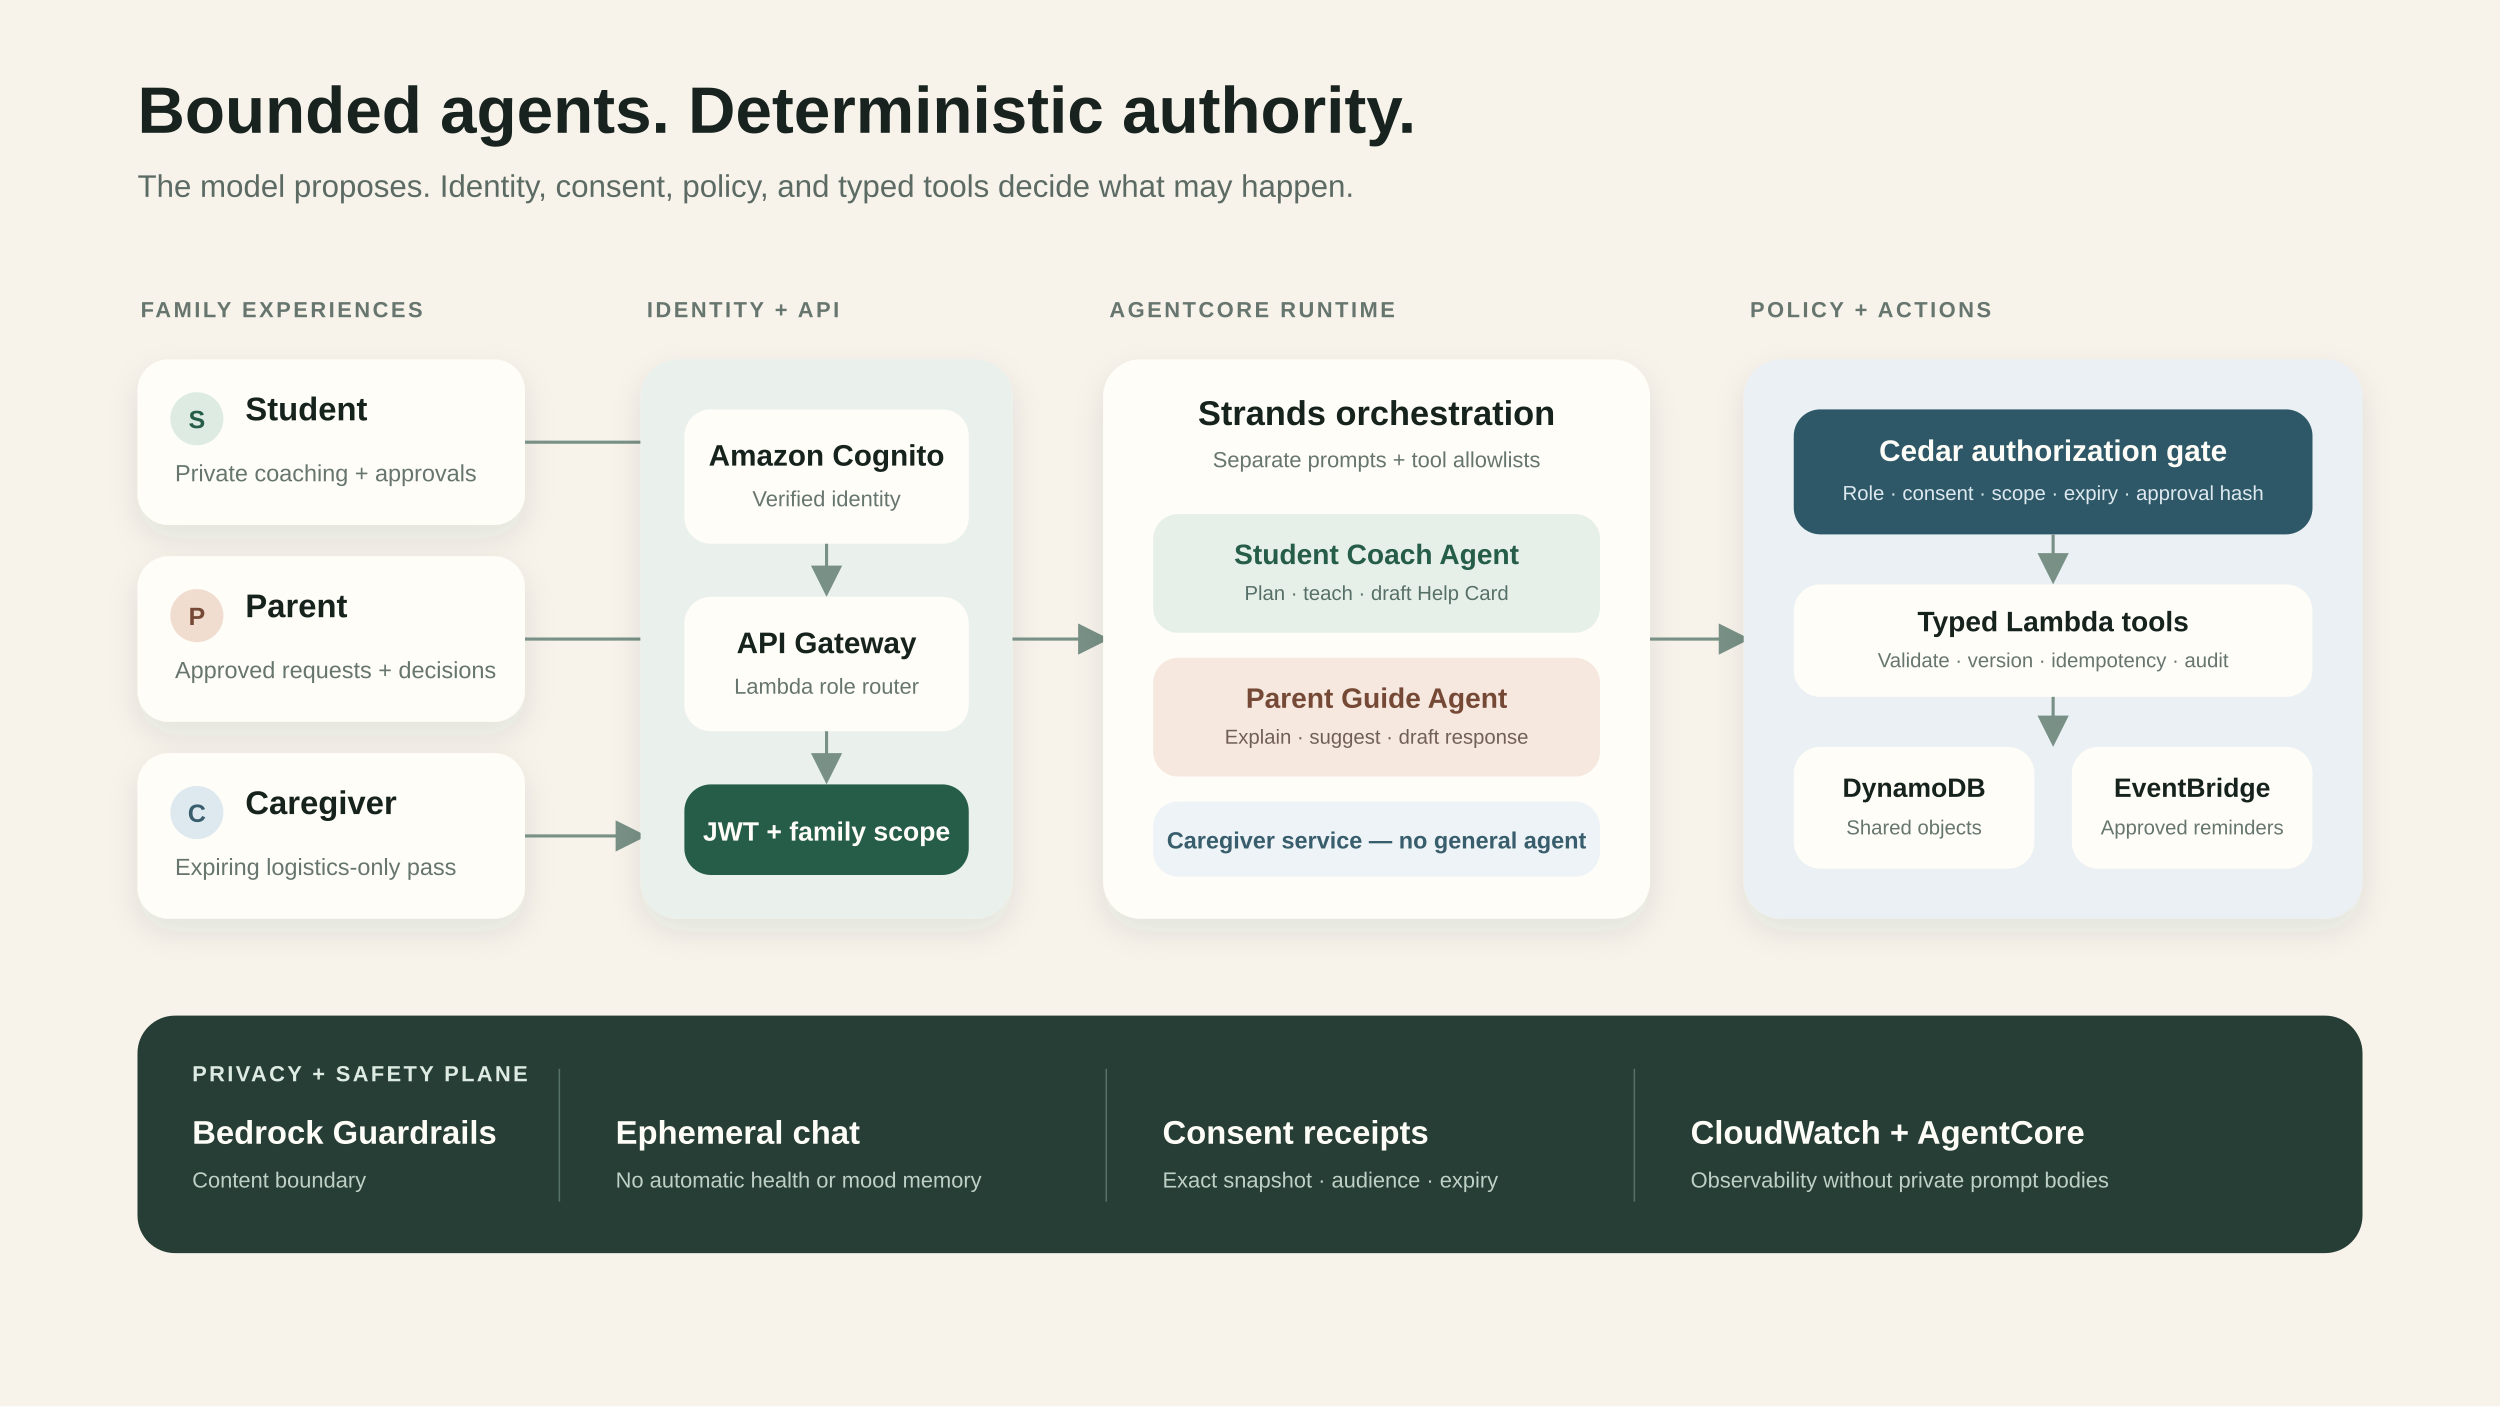
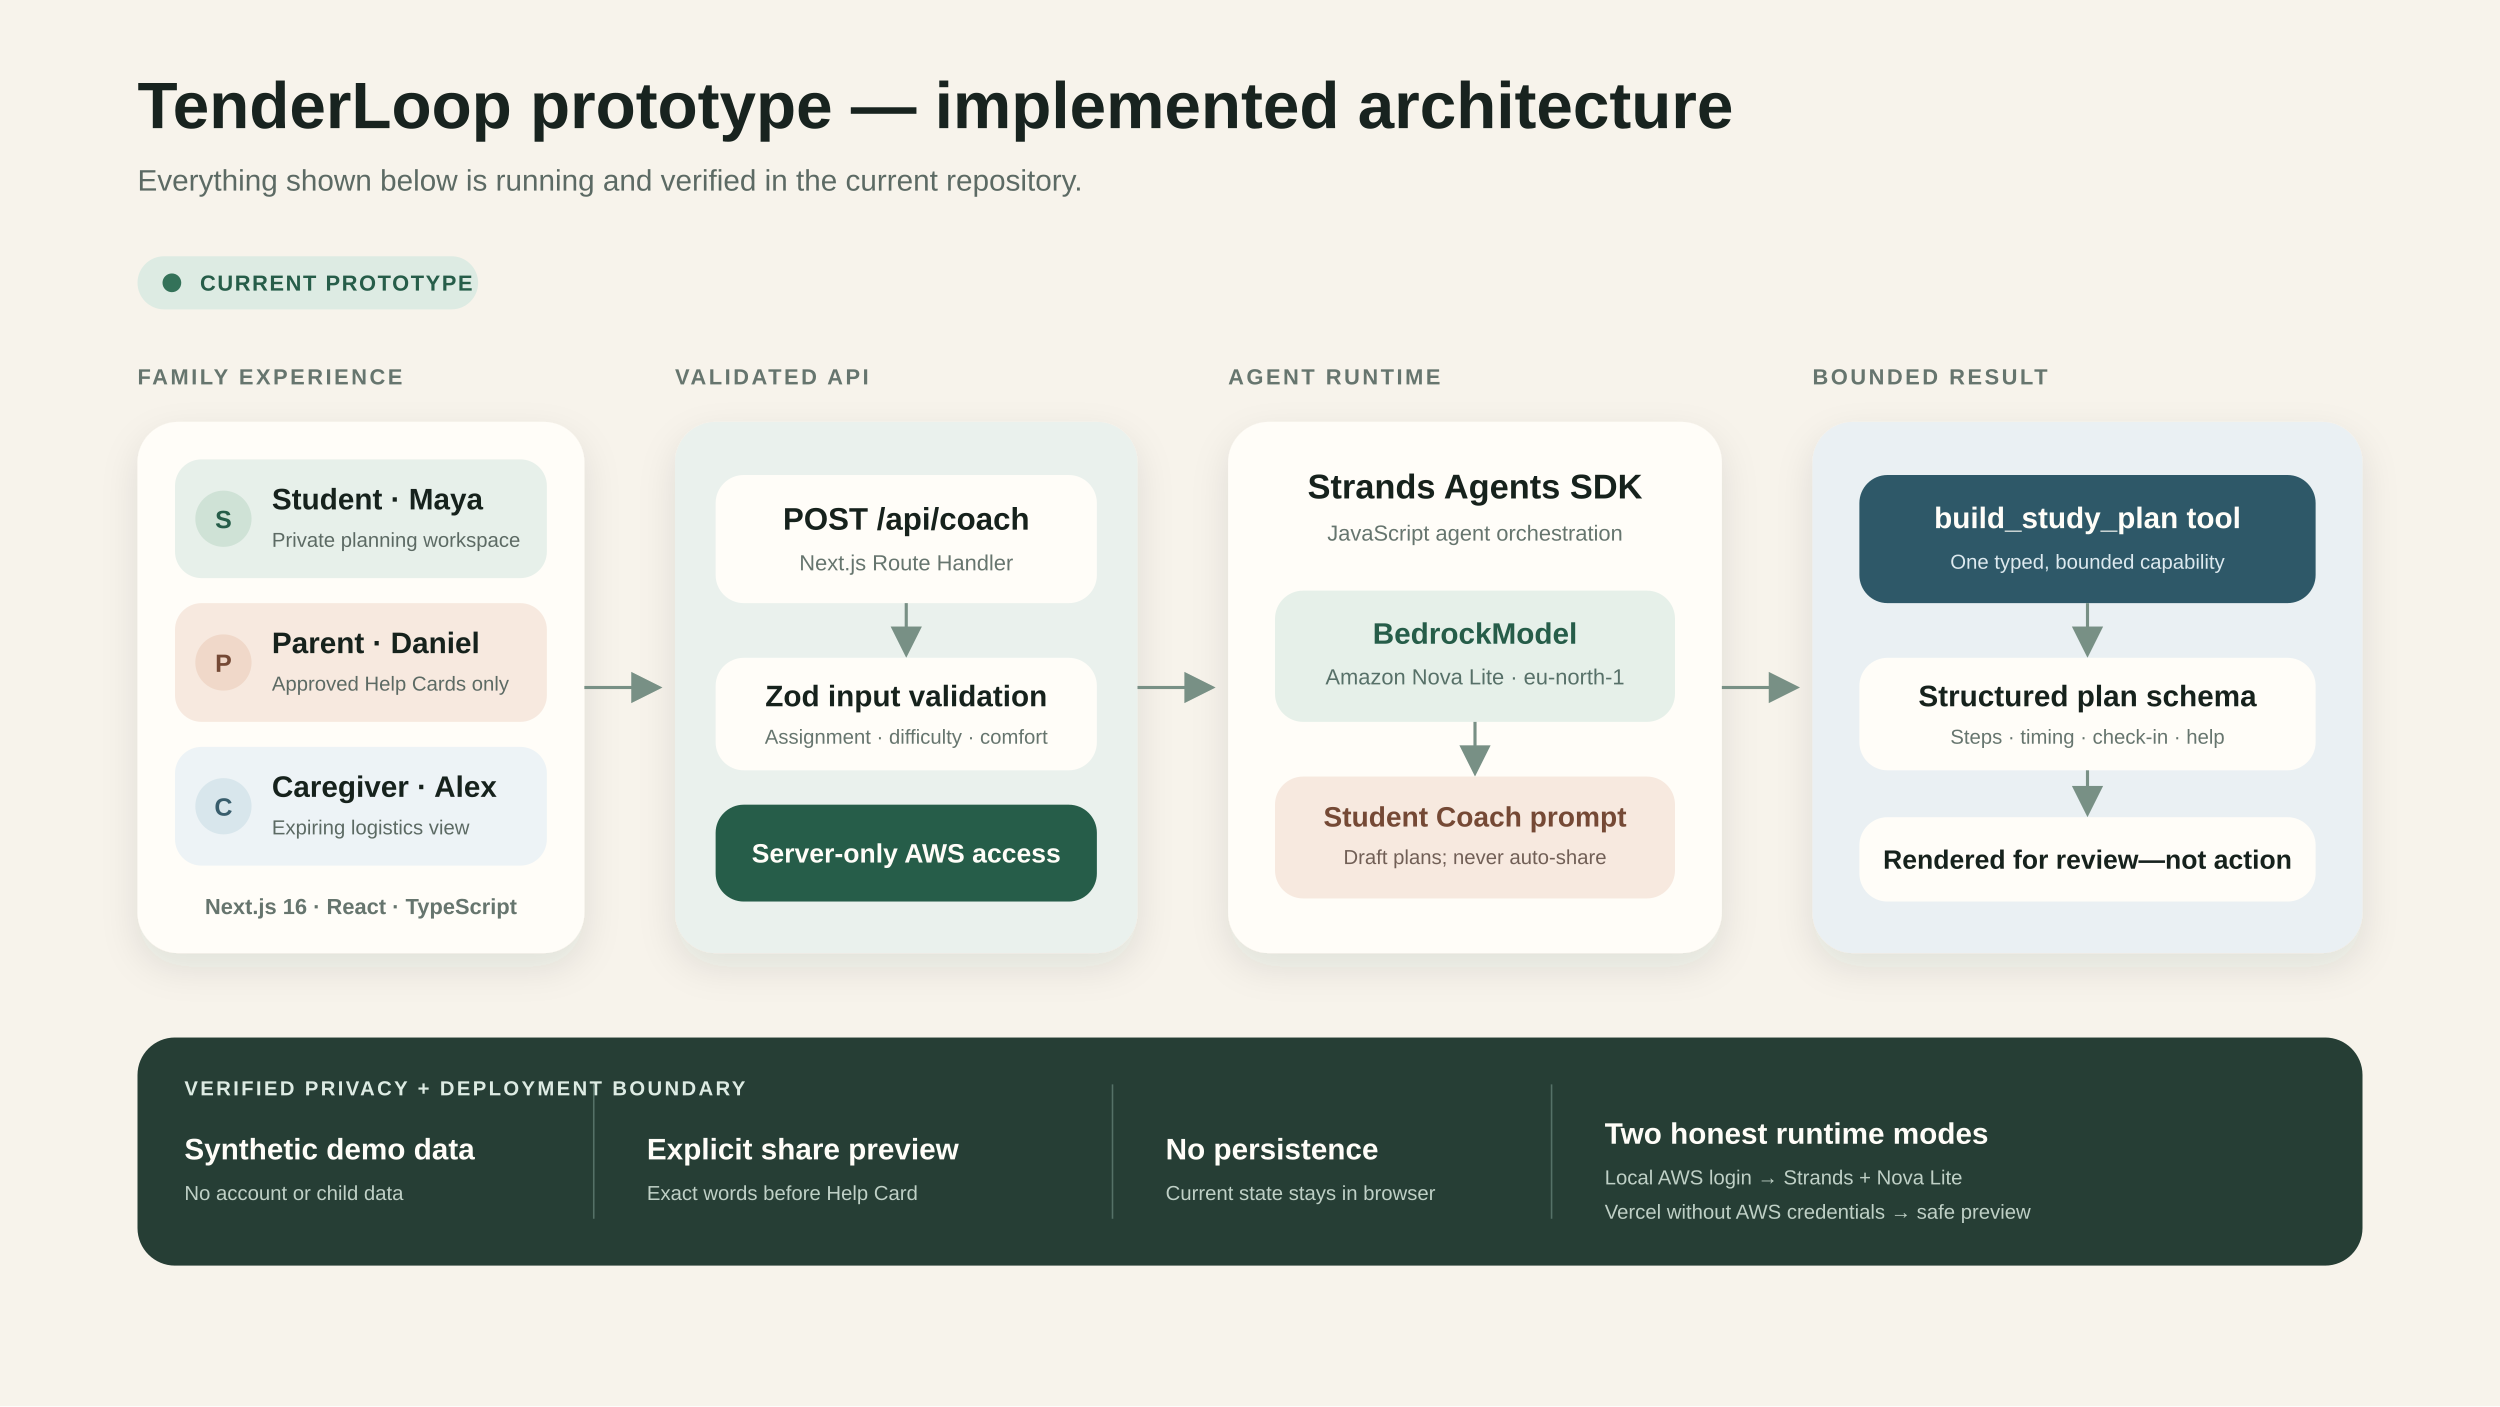
<svg xmlns="http://www.w3.org/2000/svg" width="1600" height="900" viewBox="0 0 1600 900" role="img" aria-labelledby="title desc">
  <defs>
    <marker id="arrow" markerWidth="10" markerHeight="10" refX="8" refY="5" orient="auto">
      <path d="M0 0L10 5L0 10Z" fill="#789085" />
    </marker>
-     <filter id="shadow" x="-20%" y="-30%" width="140%" height="160%">
-       <feDropShadow dx="0" dy="8" stdDeviation="10" flood-color="#253D34" flood-opacity=".09" />
+     <filter id="shadow" x="-20%" y="-30%" width="140%" height="170%">
+       <feDropShadow dx="0" dy="9" stdDeviation="12" flood-color="#253D34" flood-opacity=".1" />
    </filter>
  </defs>
  <rect width="1600" height="900" fill="#F7F3EB" />
-   <text x="88" y="85" fill="#18231F" font-family="Arial, Helvetica, sans-serif" font-size="42" font-weight="700">Bounded agents. Deterministic authority.</text>
-   <text x="88" y="126" fill="#5C6A64" font-family="Arial, Helvetica, sans-serif" font-size="20">The model proposes. Identity, consent, policy, and typed tools decide what may happen.</text>
  <g font-family="Arial, Helvetica, sans-serif">
-     <text x="90" y="203" fill="#66756E" font-size="14" font-weight="700" letter-spacing="1.6">FAMILY EXPERIENCES</text>
+     <text x="88" y="82" fill="#18231F" font-size="42" font-weight="700">TenderLoop prototype — implemented architecture</text>
+     <text x="88" y="122" fill="#5C6A64" font-size="19">Everything shown below is running and verified in the current repository.</text>
+     <g transform="translate(88 164)">
+       <rect width="218" height="34" rx="17" fill="#DDEBE3" />
+       <circle cx="22" cy="17" r="6" fill="#347259" />
+       <text x="40" y="22" fill="#265D49" font-size="14" font-weight="700" letter-spacing="1">CURRENT PROTOTYPE</text>
+     </g>
+     <text x="88" y="246" fill="#66756E" font-size="14" font-weight="700" letter-spacing="1.6">FAMILY EXPERIENCE</text>
+     <text x="432" y="246" fill="#66756E" font-size="14" font-weight="700" letter-spacing="1.6">VALIDATED API</text>
+     <text x="786" y="246" fill="#66756E" font-size="14" font-weight="700" letter-spacing="1.6">AGENT RUNTIME</text>
+     <text x="1160" y="246" fill="#66756E" font-size="14" font-weight="700" letter-spacing="1.6">BOUNDED RESULT</text>
    <g filter="url(#shadow)">
-       <rect x="88" y="230" width="248" height="106" rx="20" fill="#FFFDF8" />
-       <circle cx="126" cy="268" r="17" fill="#DDEBE3" />
-       <text x="126" y="274" text-anchor="middle" fill="#265D49" font-size="16" font-weight="700">S</text>
-       <text x="157" y="269" fill="#18231F" font-size="21" font-weight="700">Student</text>
-       <text x="112" y="308" fill="#66756E" font-size="15">Private coaching + approvals</text>
-       <rect x="88" y="356" width="248" height="106" rx="20" fill="#FFFDF8" />
-       <circle cx="126" cy="394" r="17" fill="#F1DDD0" />
-       <text x="126" y="400" text-anchor="middle" fill="#754A36" font-size="16" font-weight="700">P</text>
-       <text x="157" y="395" fill="#18231F" font-size="21" font-weight="700">Parent</text>
-       <text x="112" y="434" fill="#66756E" font-size="15">Approved requests + decisions</text>
-       <rect x="88" y="482" width="248" height="106" rx="20" fill="#FFFDF8" />
-       <circle cx="126" cy="520" r="17" fill="#DDE9EF" />
-       <text x="126" y="526" text-anchor="middle" fill="#385D6C" font-size="16" font-weight="700">C</text>
-       <text x="157" y="521" fill="#18231F" font-size="21" font-weight="700">Caregiver</text>
-       <text x="112" y="560" fill="#66756E" font-size="15">Expiring logistics-only pass</text>
+       <rect x="88" y="270" width="286" height="340" rx="26" fill="#FFFDF8" />
+       <rect x="112" y="294" width="238" height="76" rx="17" fill="#E7F0EA" />
+       <circle cx="143" cy="332" r="18" fill="#CFE2D6" />
+       <text x="143" y="338" text-anchor="middle" fill="#265D49" font-size="16" font-weight="700">S</text>
+       <text x="174" y="326" fill="#18231F" font-size="19" font-weight="700">Student · Maya</text>
+       <text x="174" y="350" fill="#5C6A64" font-size="13">Private planning workspace</text>
+       <rect x="112" y="386" width="238" height="76" rx="17" fill="#F7E9DF" />
+       <circle cx="143" cy="424" r="18" fill="#F0D8C9" />
+       <text x="143" y="430" text-anchor="middle" fill="#754A36" font-size="16" font-weight="700">P</text>
+       <text x="174" y="418" fill="#18231F" font-size="19" font-weight="700">Parent · Daniel</text>
+       <text x="174" y="442" fill="#5C6A64" font-size="13">Approved Help Cards only</text>
+       <rect x="112" y="478" width="238" height="76" rx="17" fill="#EDF3F6" />
+       <circle cx="143" cy="516" r="18" fill="#D8E6EC" />
+       <text x="143" y="522" text-anchor="middle" fill="#385D6C" font-size="16" font-weight="700">C</text>
+       <text x="174" y="510" fill="#18231F" font-size="19" font-weight="700">Caregiver · Alex</text>
+       <text x="174" y="534" fill="#5C6A64" font-size="13">Expiring logistics view</text>
+       <text x="231" y="585" text-anchor="middle" fill="#66756E" font-size="14" font-weight="700">Next.js 16 · React · TypeScript</text>
+       <rect x="432" y="270" width="296" height="340" rx="26" fill="#EAF1ED" />
+       <rect x="458" y="304" width="244" height="82" rx="18" fill="#FFFDF8" />
+       <text x="580" y="339" text-anchor="middle" fill="#18231F" font-size="20" font-weight="700">POST /api/coach</text>
+       <text x="580" y="365" text-anchor="middle" fill="#66756E" font-size="14">Next.js Route Handler</text>
+       <path d="M580 386V417" stroke="#789085" stroke-width="2" marker-end="url(#arrow)" />
+       <rect x="458" y="421" width="244" height="72" rx="18" fill="#FFFDF8" />
+       <text x="580" y="452" text-anchor="middle" fill="#18231F" font-size="19" font-weight="700">Zod input validation</text>
+       <text x="580" y="476" text-anchor="middle" fill="#66756E" font-size="13">Assignment · difficulty · comfort</text>
+       <rect x="458" y="515" width="244" height="62" rx="18" fill="#265D49" />
+       <text x="580" y="552" text-anchor="middle" fill="#FFFDF8" font-size="17" font-weight="700">Server-only AWS access</text>
+       <rect x="786" y="270" width="316" height="340" rx="26" fill="#FFFDF8" />
+       <text x="944" y="319" text-anchor="middle" fill="#18231F" font-size="22" font-weight="700">Strands Agents SDK</text>
+       <text x="944" y="346" text-anchor="middle" fill="#66756E" font-size="14">JavaScript agent orchestration</text>
+       <rect x="816" y="378" width="256" height="84" rx="18" fill="#E6F0E9" />
+       <text x="944" y="412" text-anchor="middle" fill="#265D49" font-size="19" font-weight="700">BedrockModel</text>
+       <text x="944" y="438" text-anchor="middle" fill="#577068" font-size="14">Amazon Nova Lite · eu-north-1</text>
+       <path d="M944 462V493" stroke="#789085" stroke-width="2" marker-end="url(#arrow)" />
+       <rect x="816" y="497" width="256" height="78" rx="18" fill="#F7E9DF" />
+       <text x="944" y="529" text-anchor="middle" fill="#754A36" font-size="18" font-weight="700">Student Coach prompt</text>
+       <text x="944" y="553" text-anchor="middle" fill="#715F56" font-size="13">Draft plans; never auto-share</text>
+       <rect x="1160" y="270" width="352" height="340" rx="26" fill="#EAF0F3" />
+       <rect x="1190" y="304" width="292" height="82" rx="18" fill="#2E5968" />
+       <text x="1336" y="338" text-anchor="middle" fill="#FFFDF8" font-size="19" font-weight="700">build_study_plan tool</text>
+       <text x="1336" y="364" text-anchor="middle" fill="#DDE9EF" font-size="13">One typed, bounded capability</text>
+       <path d="M1336 386V417" stroke="#789085" stroke-width="2" marker-end="url(#arrow)" />
+       <rect x="1190" y="421" width="292" height="72" rx="18" fill="#FFFDF8" />
+       <text x="1336" y="452" text-anchor="middle" fill="#18231F" font-size="19" font-weight="700">Structured plan schema</text>
+       <text x="1336" y="476" text-anchor="middle" fill="#66756E" font-size="13">Steps · timing · check-in · help</text>
+       <path d="M1336 493V519" stroke="#789085" stroke-width="2" marker-end="url(#arrow)" />
+       <rect x="1190" y="523" width="292" height="54" rx="18" fill="#FFFDF8" />
+       <text x="1336" y="556" text-anchor="middle" fill="#18231F" font-size="17" font-weight="700">Rendered for review—not action</text>
    </g>
-     <path d="M336 283H410M336 409H410M336 535H410" stroke="#789085" stroke-width="2" marker-end="url(#arrow)" />
-     <text x="414" y="203" fill="#66756E" font-size="14" font-weight="700" letter-spacing="1.6">IDENTITY + API</text>
-     <g filter="url(#shadow)">
-       <rect x="410" y="230" width="238" height="358" rx="24" fill="#EAF1ED" />
-       <rect x="438" y="262" width="182" height="86" rx="17" fill="#FFFDF8" />
-       <text x="529" y="298" text-anchor="middle" fill="#18231F" font-size="19" font-weight="700">Amazon Cognito</text>
-       <text x="529" y="324" text-anchor="middle" fill="#66756E" font-size="14">Verified identity</text>
-       <path d="M529 348V378" stroke="#789085" stroke-width="2" marker-end="url(#arrow)" />
-       <rect x="438" y="382" width="182" height="86" rx="17" fill="#FFFDF8" />
-       <text x="529" y="418" text-anchor="middle" fill="#18231F" font-size="19" font-weight="700">API Gateway</text>
-       <text x="529" y="444" text-anchor="middle" fill="#66756E" font-size="14">Lambda role router</text>
-       <path d="M529 468V498" stroke="#789085" stroke-width="2" marker-end="url(#arrow)" />
-       <rect x="438" y="502" width="182" height="58" rx="17" fill="#265D49" />
-       <text x="529" y="538" text-anchor="middle" fill="#FFFDF8" font-size="17" font-weight="700">JWT + family scope</text>
-     </g>
-     <path d="M648 409H706" stroke="#789085" stroke-width="2" marker-end="url(#arrow)" />
-     <text x="710" y="203" fill="#66756E" font-size="14" font-weight="700" letter-spacing="1.6">AGENTCORE RUNTIME</text>
-     <g filter="url(#shadow)">
-       <rect x="706" y="230" width="350" height="358" rx="24" fill="#FFFDF8" />
-       <text x="881" y="272" text-anchor="middle" fill="#18231F" font-size="22" font-weight="700">Strands orchestration</text>
-       <text x="881" y="299" text-anchor="middle" fill="#66756E" font-size="14">Separate prompts + tool allowlists</text>
-       <rect x="738" y="329" width="286" height="76" rx="16" fill="#E6F0E9" />
-       <text x="881" y="361" text-anchor="middle" fill="#265D49" font-size="18" font-weight="700">Student Coach Agent</text>
-       <text x="881" y="384" text-anchor="middle" fill="#577068" font-size="13">Plan · teach · draft Help Card</text>
-       <rect x="738" y="421" width="286" height="76" rx="16" fill="#F6E8DF" />
-       <text x="881" y="453" text-anchor="middle" fill="#754A36" font-size="18" font-weight="700">Parent Guide Agent</text>
-       <text x="881" y="476" text-anchor="middle" fill="#715F56" font-size="13">Explain · suggest · draft response</text>
-       <rect x="738" y="513" width="286" height="48" rx="16" fill="#EDF3F6" />
-       <text x="881" y="543" text-anchor="middle" fill="#385D6C" font-size="15" font-weight="700">Caregiver service — no general agent</text>
-     </g>
-     <path d="M1056 409H1116" stroke="#789085" stroke-width="2" marker-end="url(#arrow)" />
-     <text x="1120" y="203" fill="#66756E" font-size="14" font-weight="700" letter-spacing="1.6">POLICY + ACTIONS</text>
-     <g filter="url(#shadow)">
-       <rect x="1116" y="230" width="396" height="358" rx="24" fill="#EAF0F3" />
-       <rect x="1148" y="262" width="332" height="80" rx="17" fill="#2E5968" />
-       <text x="1314" y="295" text-anchor="middle" fill="#FFFDF8" font-size="19" font-weight="700">Cedar authorization gate</text>
-       <text x="1314" y="320" text-anchor="middle" fill="#DDE9EF" font-size="13">Role · consent · scope · expiry · approval hash</text>
-       <path d="M1314 342V370" stroke="#789085" stroke-width="2" marker-end="url(#arrow)" />
-       <rect x="1148" y="374" width="332" height="72" rx="17" fill="#FFFDF8" />
-       <text x="1314" y="404" text-anchor="middle" fill="#18231F" font-size="18" font-weight="700">Typed Lambda tools</text>
-       <text x="1314" y="427" text-anchor="middle" fill="#66756E" font-size="13">Validate · version · idempotency · audit</text>
-       <path d="M1314 446V474" stroke="#789085" stroke-width="2" marker-end="url(#arrow)" />
-       <rect x="1148" y="478" width="154" height="78" rx="17" fill="#FFFDF8" />
-       <text x="1225" y="510" text-anchor="middle" fill="#18231F" font-size="17" font-weight="700">DynamoDB</text>
-       <text x="1225" y="534" text-anchor="middle" fill="#66756E" font-size="13">Shared objects</text>
-       <rect x="1326" y="478" width="154" height="78" rx="17" fill="#FFFDF8" />
-       <text x="1403" y="510" text-anchor="middle" fill="#18231F" font-size="17" font-weight="700">EventBridge</text>
-       <text x="1403" y="534" text-anchor="middle" fill="#66756E" font-size="13">Approved reminders</text>
-     </g>
-     <g transform="translate(88 650)">
-       <rect width="1424" height="152" rx="24" fill="#263E35" />
-       <text x="35" y="42" fill="#DDEBE3" font-size="14" font-weight="700" letter-spacing="1.5">PRIVACY + SAFETY PLANE</text>
-       <text x="35" y="82" fill="#FFFDF8" font-size="21" font-weight="700">Bedrock Guardrails</text>
-       <text x="35" y="110" fill="#BFD0C6" font-size="14">Content boundary</text>
-       <line x1="270" y1="34" x2="270" y2="119" stroke="#557167" />
-       <text x="306" y="82" fill="#FFFDF8" font-size="21" font-weight="700">Ephemeral chat</text>
-       <text x="306" y="110" fill="#BFD0C6" font-size="14">No automatic health or mood memory</text>
-       <line x1="620" y1="34" x2="620" y2="119" stroke="#557167" />
-       <text x="656" y="82" fill="#FFFDF8" font-size="21" font-weight="700">Consent receipts</text>
-       <text x="656" y="110" fill="#BFD0C6" font-size="14">Exact snapshot · audience · expiry</text>
-       <line x1="958" y1="34" x2="958" y2="119" stroke="#557167" />
-       <text x="994" y="82" fill="#FFFDF8" font-size="21" font-weight="700">CloudWatch + AgentCore</text>
-       <text x="994" y="110" fill="#BFD0C6" font-size="14">Observability without private prompt bodies</text>
+     <path d="M374 440H420" stroke="#789085" stroke-width="2" marker-end="url(#arrow)" />
+     <path d="M728 440H774" stroke="#789085" stroke-width="2" marker-end="url(#arrow)" />
+     <path d="M1102 440H1148" stroke="#789085" stroke-width="2" marker-end="url(#arrow)" />
+     <g transform="translate(88 664)">
+       <rect width="1424" height="146" rx="24" fill="#263E35" />
+       <text x="30" y="37" fill="#DDEBE3" font-size="13" font-weight="700" letter-spacing="1.5">VERIFIED PRIVACY + DEPLOYMENT BOUNDARY</text>
+       <text x="30" y="78" fill="#FFFDF8" font-size="19" font-weight="700">Synthetic demo data</text>
+       <text x="30" y="104" fill="#BFD0C6" font-size="13">No account or child data</text>
+       <line x1="292" y1="30" x2="292" y2="116" stroke="#557167" />
+       <text x="326" y="78" fill="#FFFDF8" font-size="19" font-weight="700">Explicit share preview</text>
+       <text x="326" y="104" fill="#BFD0C6" font-size="13">Exact words before Help Card</text>
+       <line x1="624" y1="30" x2="624" y2="116" stroke="#557167" />
+       <text x="658" y="78" fill="#FFFDF8" font-size="19" font-weight="700">No persistence</text>
+       <text x="658" y="104" fill="#BFD0C6" font-size="13">Current state stays in browser</text>
+       <line x1="905" y1="30" x2="905" y2="116" stroke="#557167" />
+       <text x="939" y="68" fill="#FFFDF8" font-size="19" font-weight="700">Two honest runtime modes</text>
+       <text x="939" y="94" fill="#BFD0C6" font-size="13">Local AWS login → Strands + Nova Lite</text>
+       <text x="939" y="116" fill="#BFD0C6" font-size="13">Vercel without AWS credentials → safe preview</text>
    </g>
  </g>
</svg>
